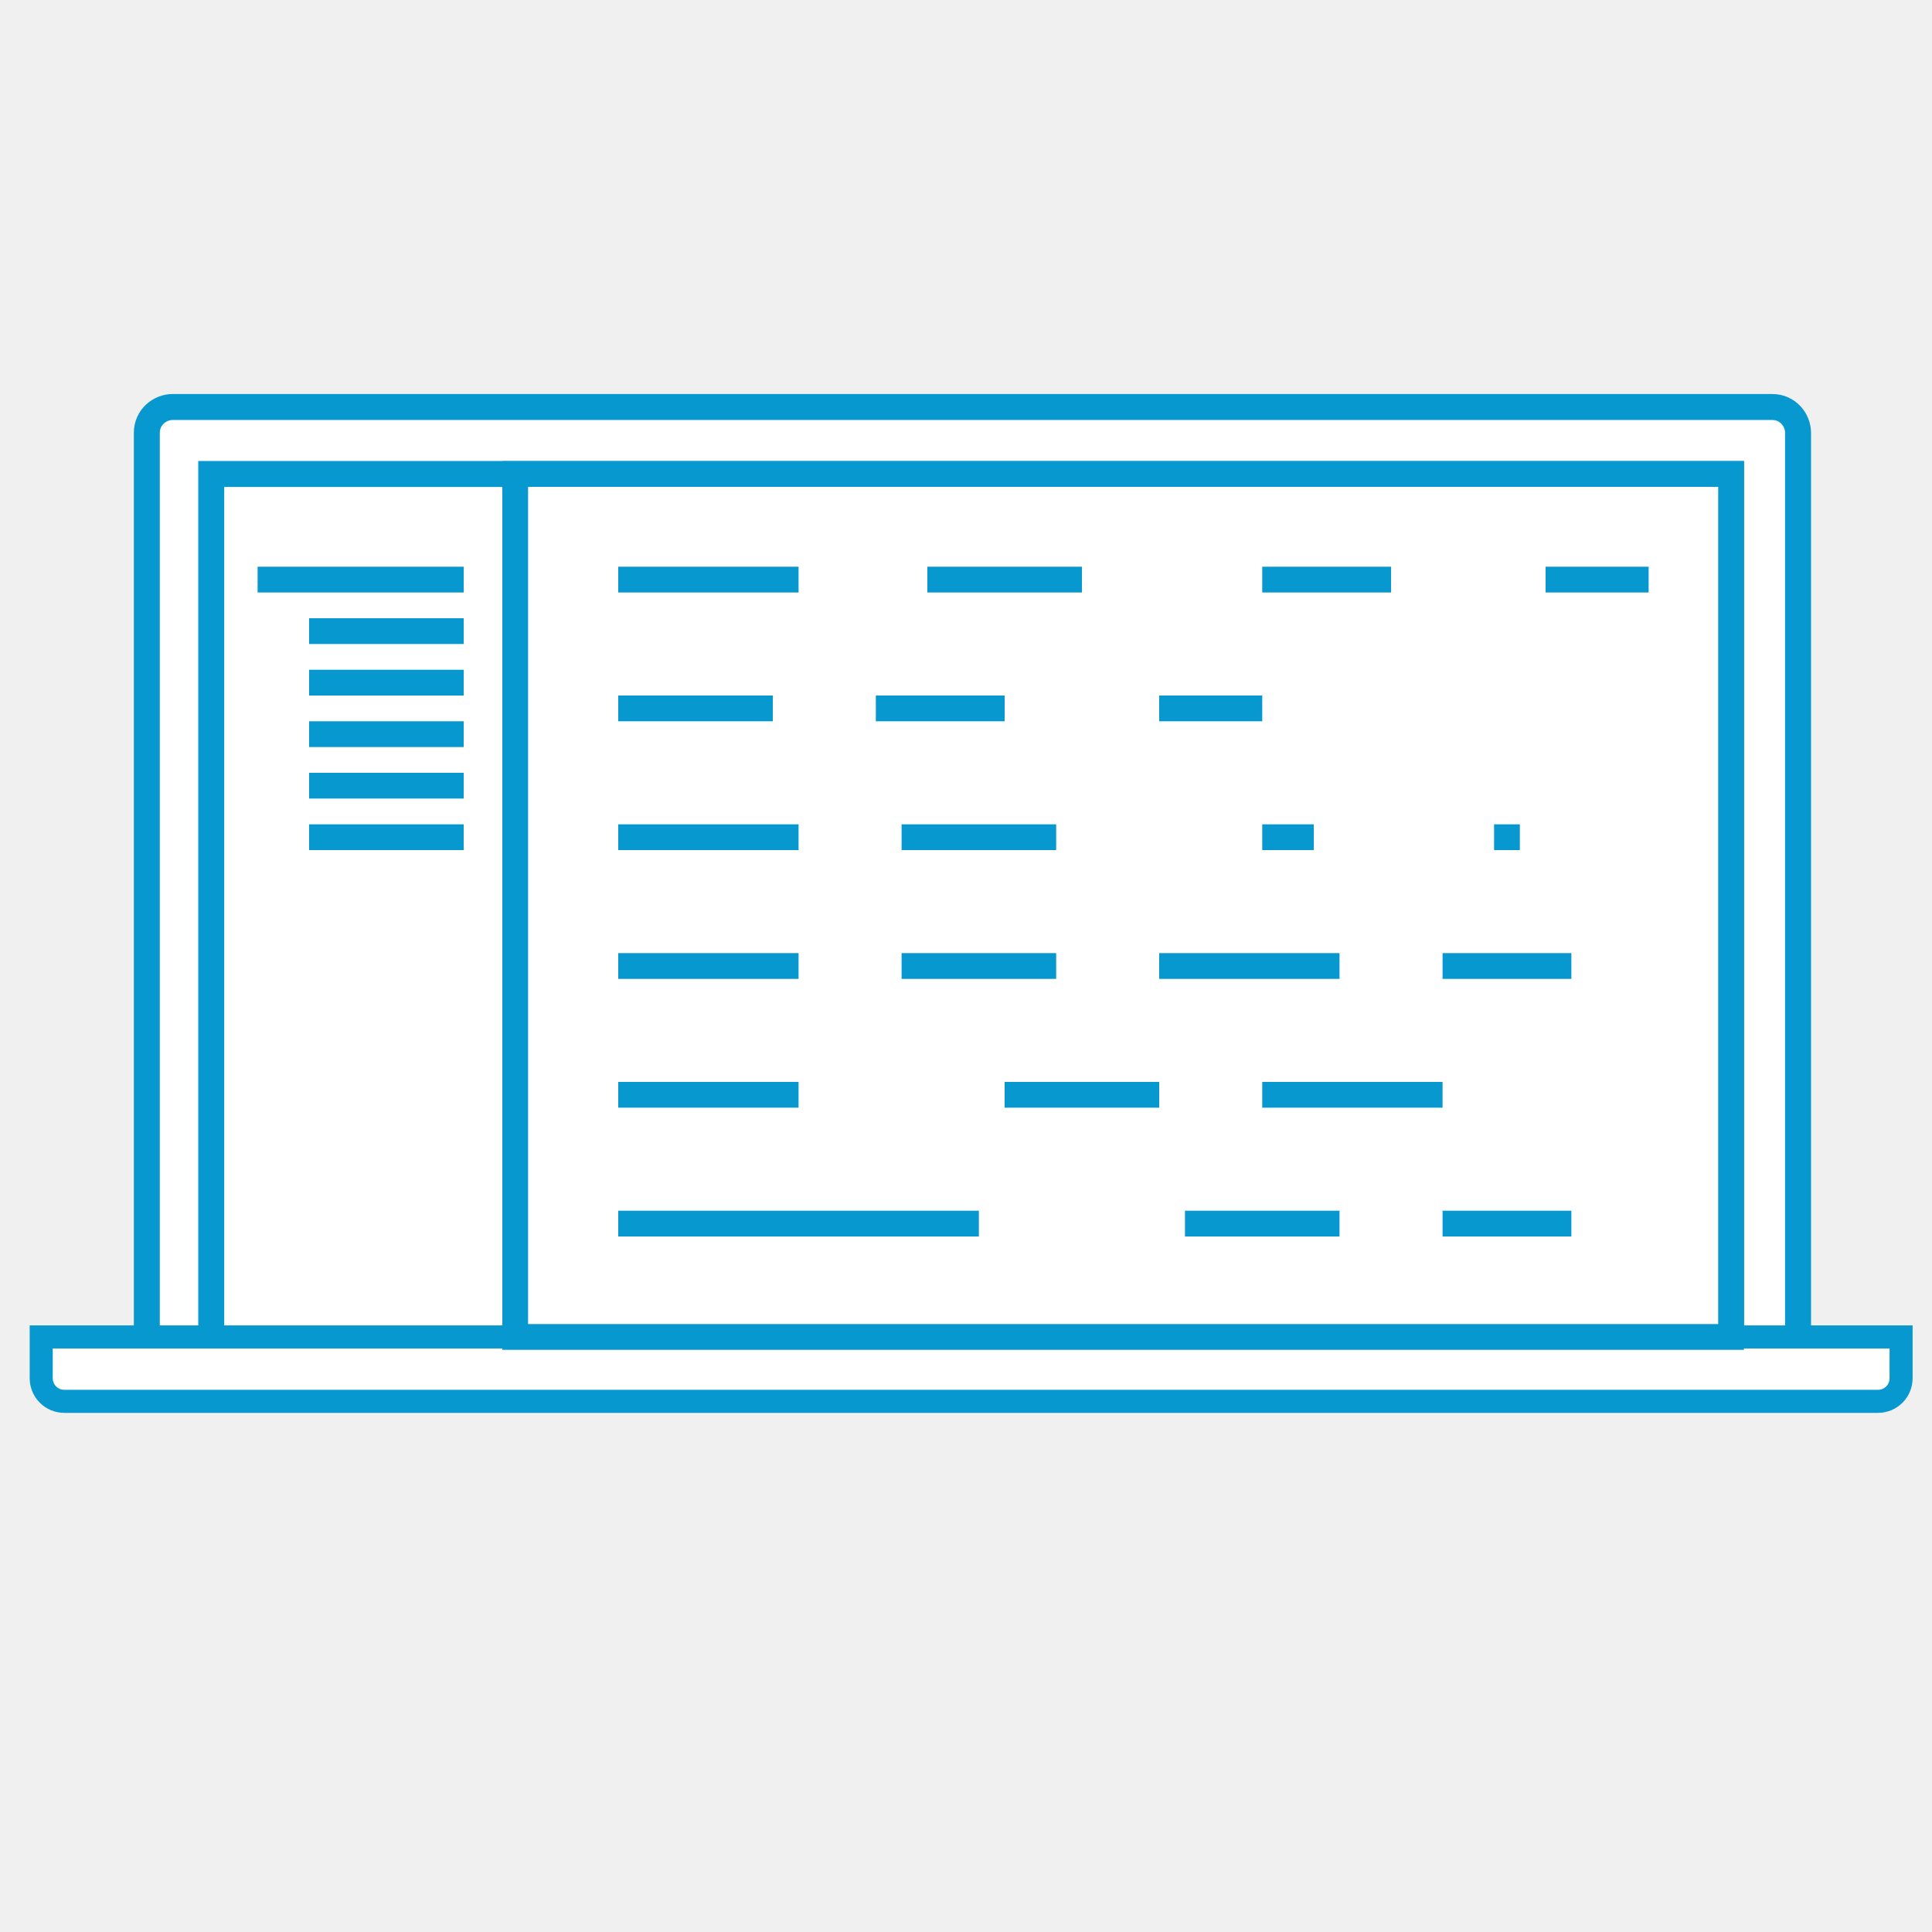
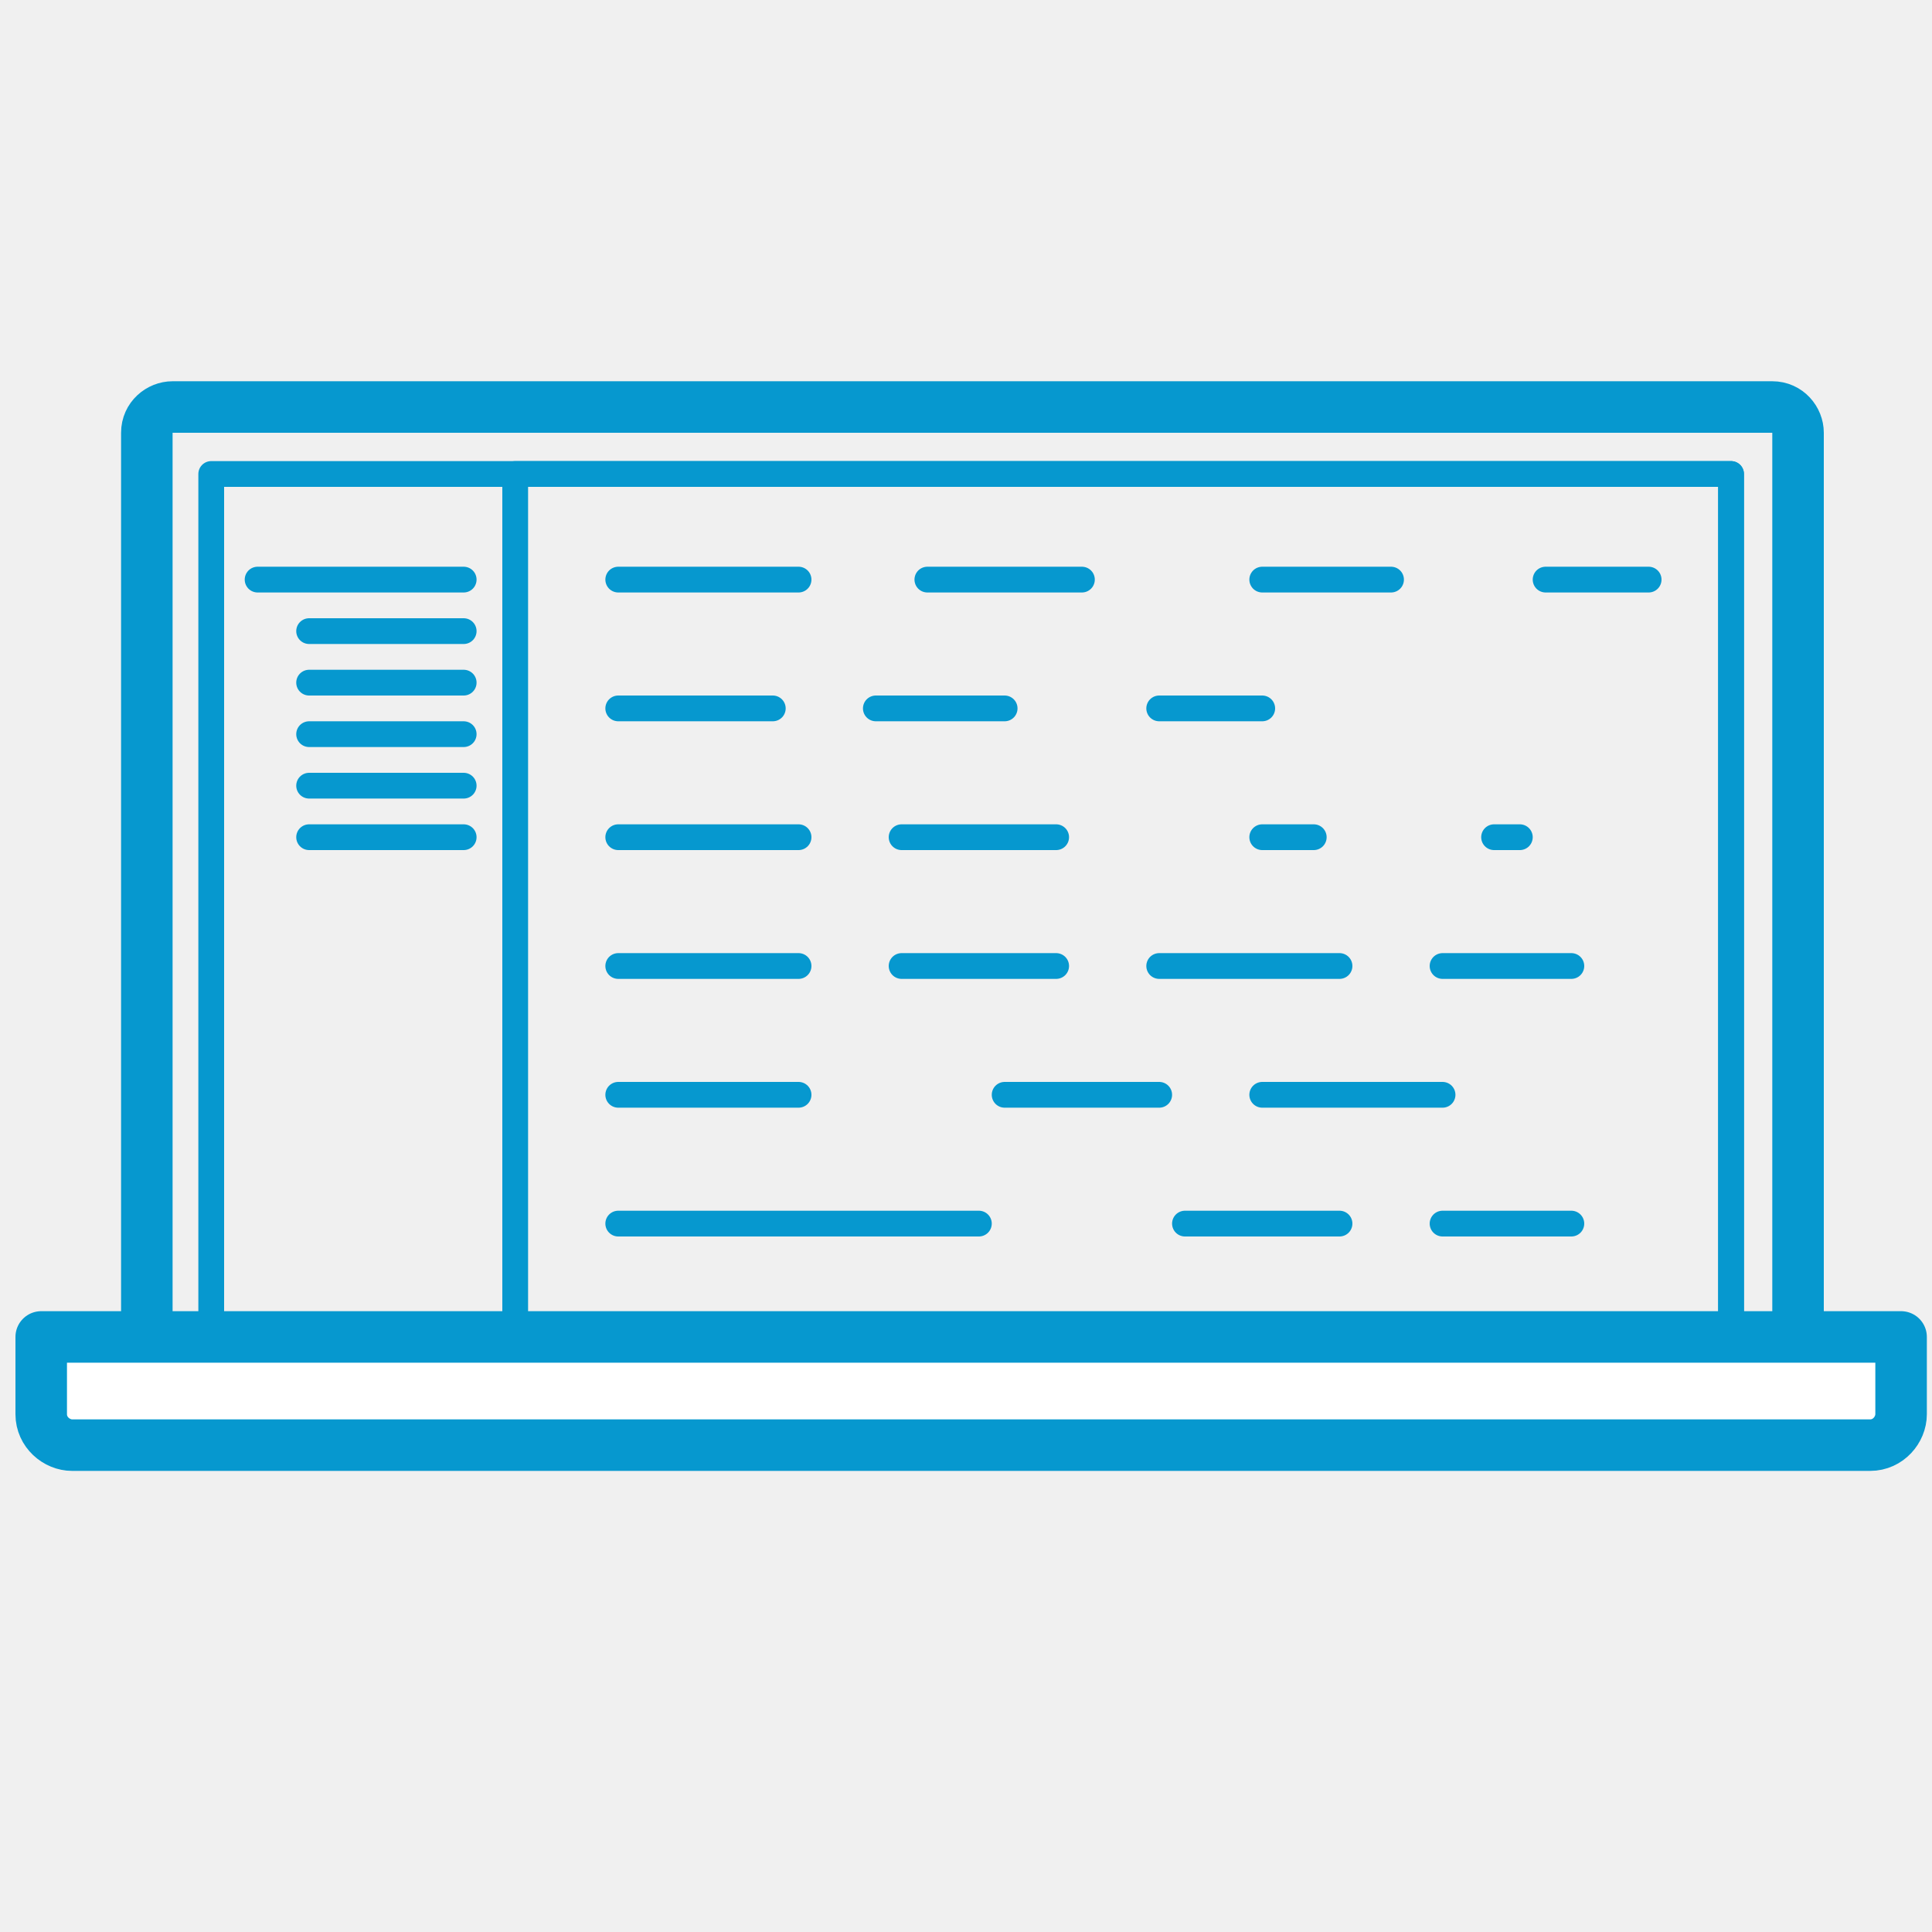
<svg xmlns="http://www.w3.org/2000/svg" version="1.1" id="web-design" x="0px" y="0px" viewBox="0 0 75 75" style="enable-background:new 0 0 75 75;" xml:space="preserve">
  <style type="text/css">
- 	.st0{fill:#FFFFFF;stroke:#0698CF;stroke-width:1.008;stroke-miterlimit:10;}
- 	.st1{fill:#FFFFFF;stroke:#0698CF;stroke-width:0.895;stroke-miterlimit:10;}
- 	.st2{fill:#FFFFFF;stroke:#0698CF;stroke-miterlimit:10;}
- 	.st3{fill:none;stroke:#0698CF;stroke-miterlimit:10;stroke-dasharray:7,5,6;}
- 	.st4{fill:none;stroke:#0698CF;stroke-miterlimit:10;stroke-dasharray:6,4,5;}
- 	.st5{fill:none;stroke:#0698CF;stroke-miterlimit:10;stroke-dasharray:7,4,6,8,2;}
- 	.st6{fill:none;stroke:#0698CF;stroke-miterlimit:10;stroke-dasharray:7,4,6,4;}
- 	.st7{fill:none;stroke:#0698CF;stroke-miterlimit:10;stroke-dasharray:7,8,6,4;}
- 	.st8{fill:none;stroke:#0698CF;stroke-miterlimit:10;stroke-dasharray:14,8,6,4;}
- 	.st9{fill:none;stroke:#0698CF;stroke-miterlimit:10;}
+ 	.st0{fill:none;stroke:#0698CF;stroke-width:2;stroke-miterlimit:10;}
+ 	.st1{fill:none;stroke:#0698CF;stroke-linecap:round;stroke-linejoin:round;stroke-miterlimit:10;}
+ 	.st2{fill:#FFFFFF;stroke:#0698CF;stroke-width:2;stroke-linecap:round;stroke-linejoin:round;stroke-miterlimit:10;}
+ 	.st3{fill:none;stroke:#0698CF;stroke-linecap:round;stroke-linejoin:round;stroke-miterlimit:10;stroke-dasharray:7,5,6;}
+ 	.st4{fill:none;stroke:#0698CF;stroke-linecap:round;stroke-linejoin:round;stroke-miterlimit:10;stroke-dasharray:6,4,5;}
+ 	.st5{fill:none;stroke:#0698CF;stroke-linecap:round;stroke-linejoin:round;stroke-miterlimit:10;stroke-dasharray:7,4,6,8,2;}
+ 	.st6{fill:none;stroke:#0698CF;stroke-linecap:round;stroke-linejoin:round;stroke-miterlimit:10;stroke-dasharray:7,4,6,4;}
+ 	.st7{fill:none;stroke:#0698CF;stroke-linecap:round;stroke-linejoin:round;stroke-miterlimit:10;stroke-dasharray:7,8,6,4;}
+ 	.st8{fill:none;stroke:#0698CF;stroke-linecap:round;stroke-linejoin:round;stroke-miterlimit:10;stroke-dasharray:14,8,6,4;}
</style>
-   <path class="st0" d="M69.7,53.4H5.7V16.8c0-0.6,0.5-1,1-1h62.1c0.6,0,1,0.5,1,1V53.4z" />
-   <rect x="8.2" y="18.4" class="st0" width="59" height="33.9" />
-   <path class="st1" d="M1.6,51.9h72.2v1.6c0,0.5-0.4,0.9-0.9,0.9H2.5c-0.5,0-0.9-0.4-0.9-0.9V51.9z" />
-   <rect x="20" y="18.4" class="st2" width="47.2" height="33.5" />
-   <line class="st3" x1="24" y1="22.5" x2="64" y2="22.5" />
-   <line class="st4" x1="24" y1="27.5" x2="52" y2="27.5" />
-   <line class="st5" x1="24" y1="32.5" x2="59" y2="32.5" />
-   <line class="st6" x1="24" y1="37.5" x2="61" y2="37.5" />
-   <line class="st7" x1="24" y1="42.5" x2="61" y2="42.5" />
-   <line class="st8" x1="24" y1="47.5" x2="61" y2="47.5" />
-   <line class="st9" x1="10" y1="22.5" x2="18" y2="22.5" />
-   <line class="st9" x1="12" y1="24.5" x2="18" y2="24.5" />
-   <line class="st9" x1="12" y1="26.5" x2="18" y2="26.5" />
-   <line class="st9" x1="12" y1="28.5" x2="18" y2="28.5" />
-   <line class="st9" x1="12" y1="30.5" x2="18" y2="30.5" />
-   <line class="st9" x1="12" y1="32.5" x2="18" y2="32.5" />
+   <path id="computerback" class="st0" d="M69.7,53.4H5.7V16.8c0-0.6,0.5-1,1-1h62.1c0.6,0,1,0.5,1,1V53.4z" />
+   <rect id="screen" x="8.2" y="18.4" class="st1" width="59" height="33.9" />
+   <path id="computerbottom" class="st2" d="M1.6,51.9h72.2v3c0,0.6-0.5,1.2-1.2,1.2H2.8c-0.6,0-1.2-0.5-1.2-1.2V51.9z" />
+   <rect id="screenright" x="20" y="18.4" class="st1" width="47.2" height="33.5" />
+   <g id="screenlines">
+     <line class="st3" x1="24" y1="22.5" x2="64" y2="22.5" />
+     <line class="st4" x1="24" y1="27.5" x2="52" y2="27.5" />
+     <line class="st5" x1="24" y1="32.5" x2="59" y2="32.5" />
+     <line class="st6" x1="24" y1="37.5" x2="61" y2="37.5" />
+     <line class="st7" x1="24" y1="42.5" x2="61" y2="42.5" />
+     <line class="st8" x1="24" y1="47.5" x2="61" y2="47.5" />
+   </g>
+   <g id="filelines">
+     <line class="st1" x1="10" y1="22.5" x2="18" y2="22.5" />
+     <line class="st1" x1="12" y1="24.5" x2="18" y2="24.5" />
+     <line class="st1" x1="12" y1="26.5" x2="18" y2="26.5" />
+     <line class="st1" x1="12" y1="28.5" x2="18" y2="28.5" />
+     <line class="st1" x1="12" y1="30.5" x2="18" y2="30.5" />
+     <line class="st1" x1="12" y1="32.5" x2="18" y2="32.5" />
+   </g>
</svg>
